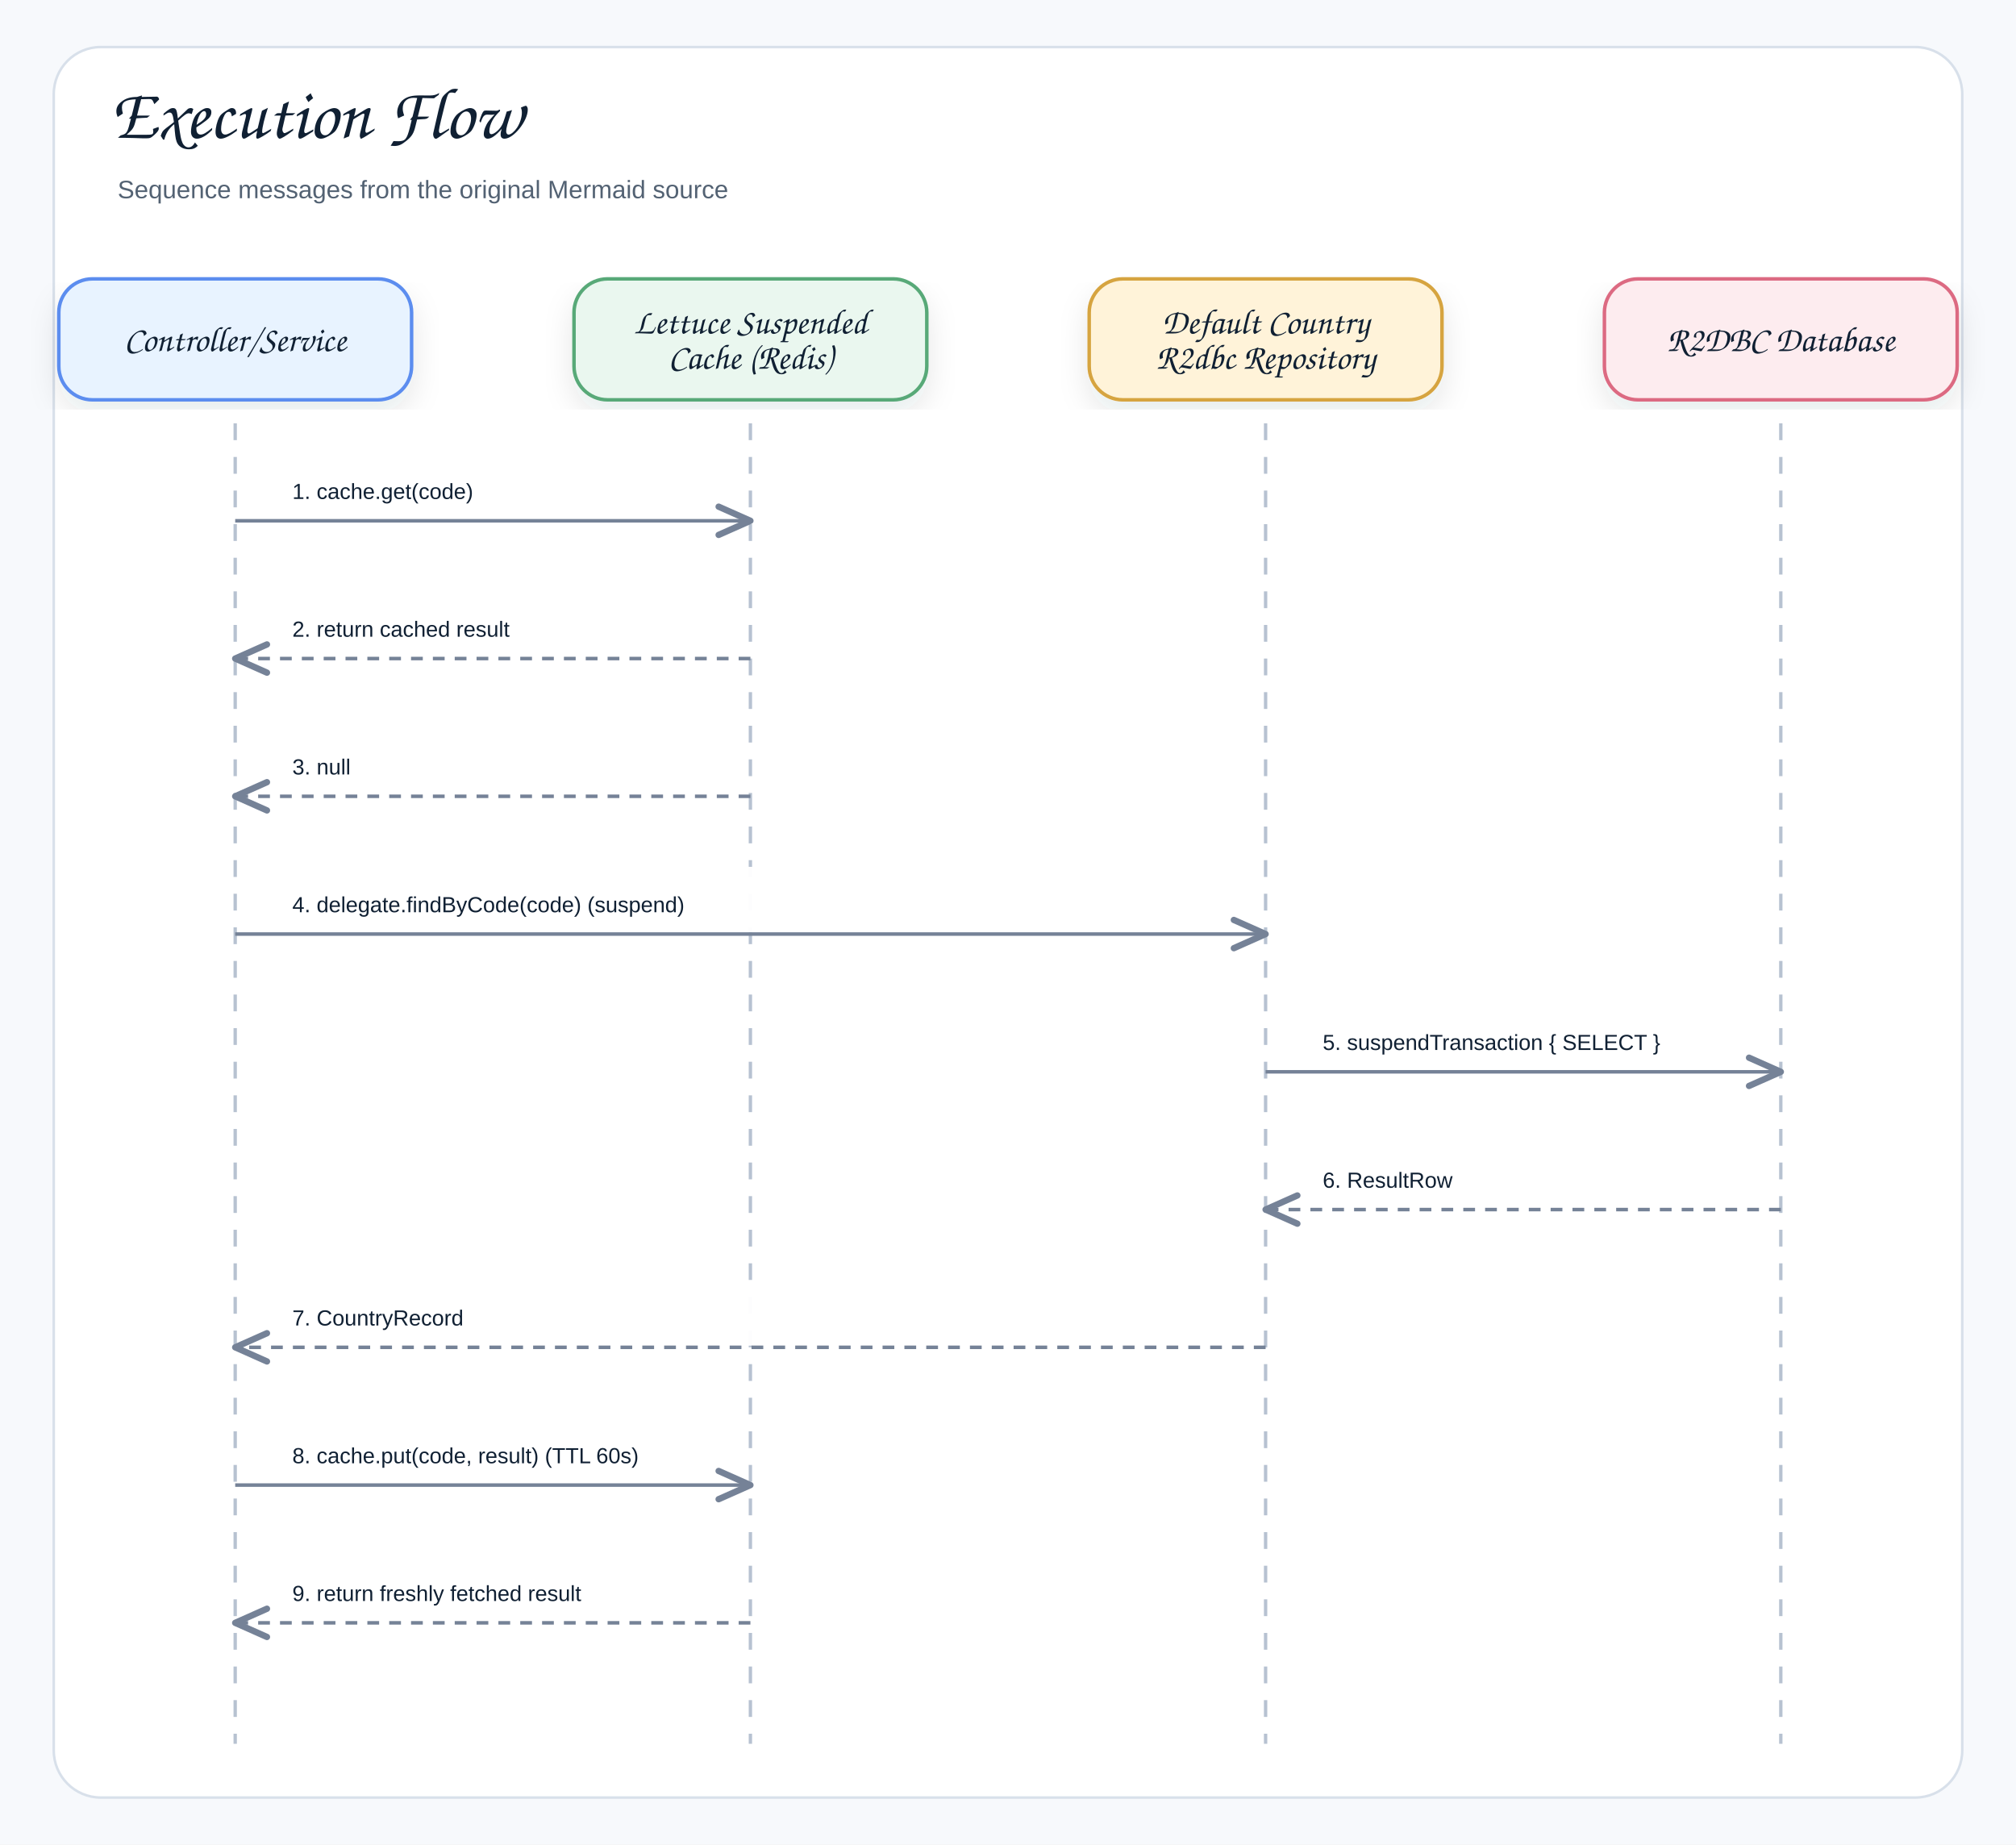
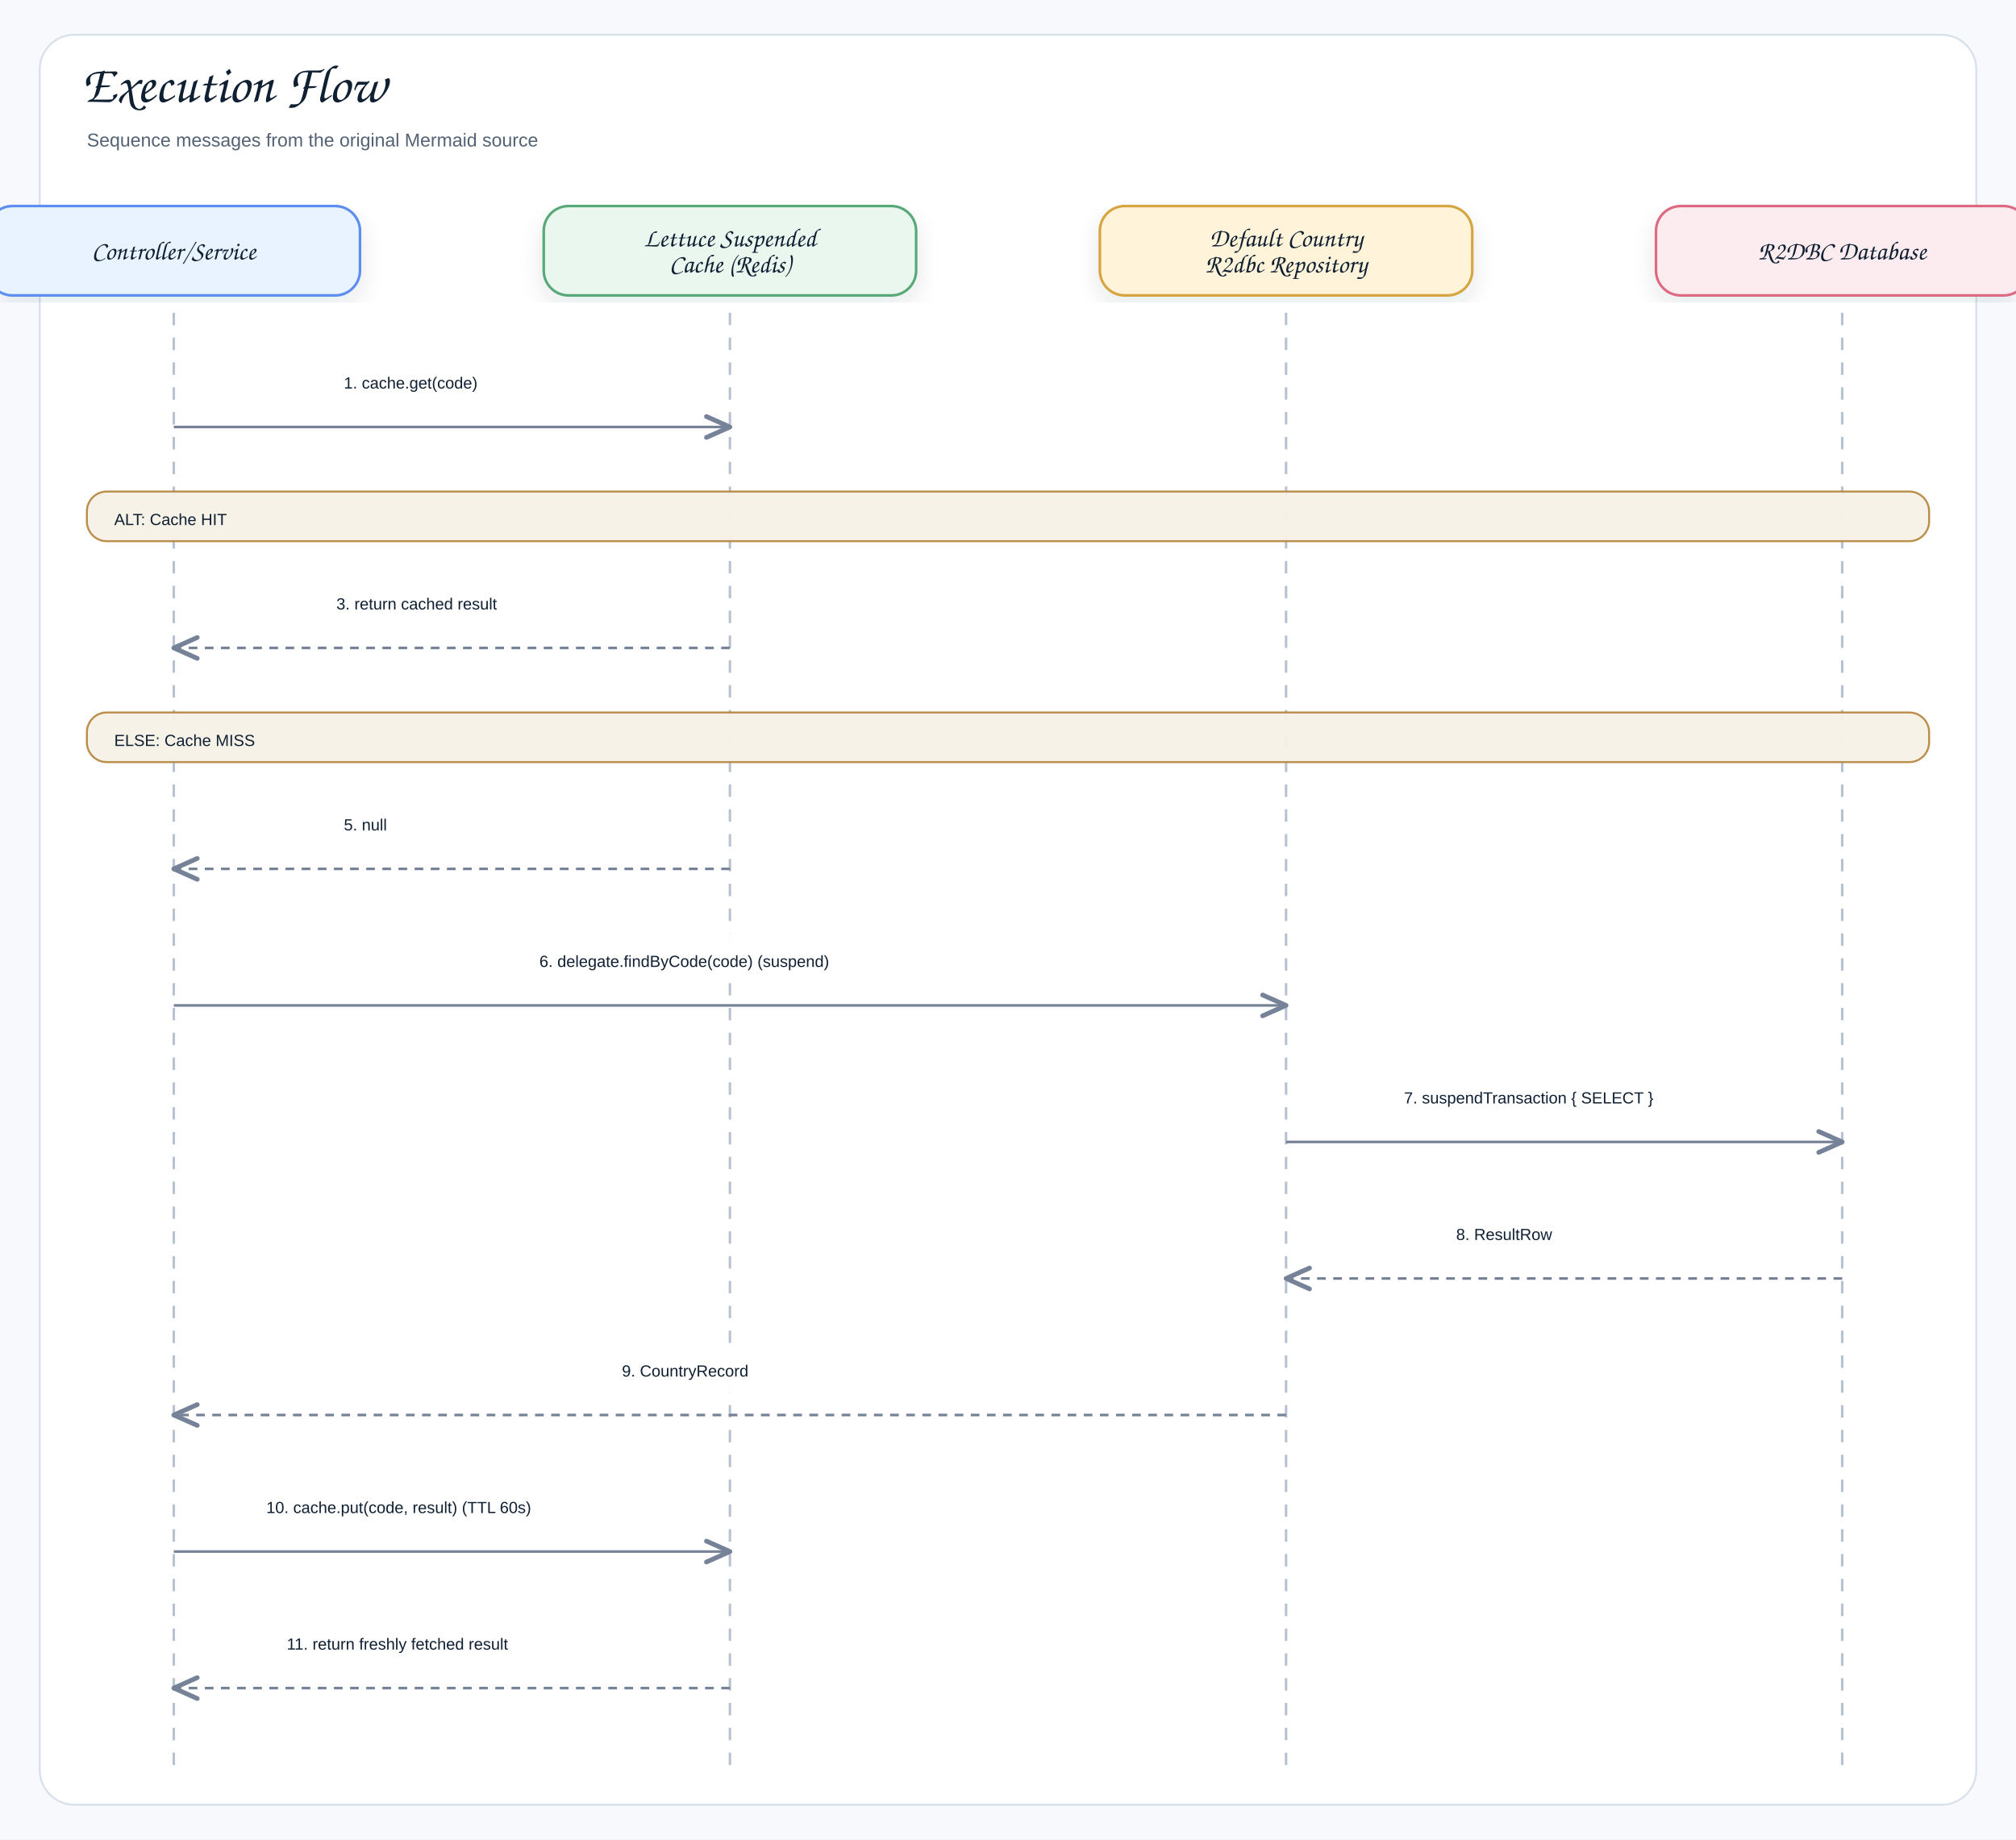
- <svg xmlns="http://www.w3.org/2000/svg" width="1200" height="1098" viewBox="0 0 1200 1098" role="img" aria-label="Execution Flow">
+ <svg xmlns="http://www.w3.org/2000/svg" width="1624" height="1482" viewBox="0 0 1624 1482" role="img" aria-label="Execution Flow">
  <defs>
    <filter id="shadow" x="-8%" y="-8%" width="116%" height="116%">
      <feDropShadow dx="0" dy="8" stdDeviation="9" flood-color="#1f2937" flood-opacity="0.10" />
    </filter>
    <marker id="openArrow" markerWidth="12" markerHeight="10" refX="10" refY="5" orient="auto" markerUnits="strokeWidth">
      <path d="M 1 1 L 10 5 L 1 9" fill="none" stroke="#758297" stroke-width="1.8" stroke-linecap="round" stroke-linejoin="round" />
    </marker>
    <marker id="inherit" markerWidth="14" markerHeight="12" refX="12" refY="6" orient="auto" markerUnits="strokeWidth">
      <path d="M 0 1 L 12 6 L 0 11 Z" fill="#ffffff" stroke="#758297" stroke-width="1.8" />
    </marker>
    <style>
    .canvas{fill:#f7f9fc}.frame{fill:#fff;stroke:#d8e0ea;stroke-width:1.5}
    .title{font-family:"Architects Daughter","Comic Sans MS","Comic Sans",cursive;font-size:43px;font-weight:400;fill:#102033}
    .subtitle{font-family:"Comic Sans MS","Comic Sans","Comic Neue",Arial,sans-serif;font-size:15px;font-weight:400;fill:#536273}
    .label{font-family:"Architects Daughter","Comic Sans MS","Comic Sans",cursive;font-size:25px;font-weight:400;fill:#102033}
    .smallLabel{font-family:"Architects Daughter","Comic Sans MS","Comic Sans",cursive;font-size:21px;font-weight:400;fill:#102033}
    .mono{font-family:"Comic Sans MS","Comic Sans","Comic Neue",Arial,sans-serif;font-size:12px;font-weight:400;fill:#102033}
    .small{font-family:"Comic Sans MS","Comic Sans","Comic Neue",Arial,sans-serif;font-size:12px;font-weight:400;fill:#536273}
    .strong{font-family:"Comic Sans MS","Comic Sans","Comic Neue",Arial,sans-serif;font-size:13px;font-weight:400;fill:#102033}
    .card{stroke-width:2.1;filter:url(#shadow)}.compartment{stroke-width:1.5;fill:none}
    .line{stroke:#758297;stroke-width:2.1;fill:none;marker-end:url(#openArrow)}
    .plainLine{stroke:#758297;stroke-width:2.1;fill:none}
    .dashed{stroke:#758297;stroke-width:2.1;stroke-dasharray:7 6;fill:none;marker-end:url(#openArrow)}
    .inheritLine{stroke:#758297;stroke-width:2.2;fill:none;marker-end:url(#inherit)}
    .implLine{stroke:#758297;stroke-width:2.2;stroke-dasharray:8 7;fill:none;marker-end:url(#inherit)}
  </style>
  </defs>
-   <rect class="canvas" width="1200" height="1098" />
-   <rect class="frame" x="32" y="28" width="1136" height="1042" rx="28" />
+   <rect class="canvas" width="1624" height="1482" />
+   <rect class="frame" x="32" y="28" width="1560" height="1426" rx="28" />
  <text class="title" x="66" y="82">Execution Flow</text>
  <text class="subtitle" x="70" y="118">Sequence messages from the original Mermaid source</text>
-   <rect class="card" x="35" y="166" width="210" height="72" rx="20" fill="#E8F3FF" stroke="#5B8DEF" />
+   <rect class="card" x="-10" y="166" width="300" height="72" rx="20" fill="#E8F3FF" stroke="#5B8DEF" />
  <text class="smallLabel" x="140" y="209" text-anchor="middle">Controller/Service</text>
-   <line x1="140" y1="252" x2="140" y2="1038" stroke="#b7c2d1" stroke-width="2" stroke-dasharray="10 10" />
-   <rect class="card" x="341.667" y="166" width="210" height="72" rx="20" fill="#EAF7EF" stroke="#58A978" />
-   <text class="smallLabel" x="446.667" y="198.5" text-anchor="middle">Lettuce Suspended</text>
-   <text class="smallLabel" x="446.667" y="219.5" text-anchor="middle">Cache (Redis)</text>
-   <line x1="446.667" y1="252" x2="446.667" y2="1038" stroke="#b7c2d1" stroke-width="2" stroke-dasharray="10 10" />
-   <rect class="card" x="648.333" y="166" width="210" height="72" rx="20" fill="#FFF3D9" stroke="#D6A441" />
-   <text class="smallLabel" x="753.333" y="198.5" text-anchor="middle">Default Country</text>
-   <text class="smallLabel" x="753.333" y="219.5" text-anchor="middle">R2dbc Repository</text>
-   <line x1="753.333" y1="252" x2="753.333" y2="1038" stroke="#b7c2d1" stroke-width="2" stroke-dasharray="10 10" />
-   <rect class="card" x="955" y="166" width="210" height="72" rx="20" fill="#FDECEF" stroke="#DC6B82" />
-   <text class="smallLabel" x="1060" y="209" text-anchor="middle">R2DBC Database</text>
-   <line x1="1060" y1="252" x2="1060" y2="1038" stroke="#b7c2d1" stroke-width="2" stroke-dasharray="10 10" />
-   <rect x="158" y="270" width="270.667" height="39" rx="12" fill="#ffffff" opacity="0.97" />
-   <text class="strong" x="174" y="297" text-anchor="start">1. cache.get(code)</text>
-   <path class="line" d="M140 310 L446.667 310" />
-   <rect x="158" y="352" width="270.667" height="39" rx="12" fill="#ffffff" opacity="0.97" />
-   <text class="strong" x="174" y="379" text-anchor="start">2. return cached result</text>
-   <path class="dashed" d="M446.667 392 L140 392" />
-   <rect x="158" y="434" width="270.667" height="39" rx="12" fill="#ffffff" opacity="0.97" />
-   <text class="strong" x="174" y="461" text-anchor="start">3. null</text>
-   <path class="dashed" d="M446.667 474 L140 474" />
-   <rect x="158" y="516" width="577.333" height="39" rx="12" fill="#ffffff" opacity="0.97" />
-   <text class="strong" x="174" y="543" text-anchor="start">4. delegate.findByCode(code) (suspend)</text>
-   <path class="line" d="M140 556 L753.333 556" />
-   <rect x="771.333" y="598" width="270.667" height="39" rx="12" fill="#ffffff" opacity="0.97" />
-   <text class="strong" x="787.333" y="625" text-anchor="start">5. suspendTransaction { SELECT }</text>
-   <path class="line" d="M753.333 638 L1060 638" />
-   <rect x="771.333" y="680" width="270.667" height="39" rx="12" fill="#ffffff" opacity="0.97" />
-   <text class="strong" x="787.333" y="707" text-anchor="start">6. ResultRow</text>
-   <path class="dashed" d="M1060 720 L753.333 720" />
-   <rect x="158" y="762" width="577.333" height="39" rx="12" fill="#ffffff" opacity="0.97" />
-   <text class="strong" x="174" y="789" text-anchor="start">7. CountryRecord</text>
-   <path class="dashed" d="M753.333 802 L140 802" />
-   <rect x="158" y="844" width="270.667" height="39" rx="12" fill="#ffffff" opacity="0.97" />
-   <text class="strong" x="174" y="871" text-anchor="start">8. cache.put(code, result) (TTL 60s)</text>
-   <path class="line" d="M140 884 L446.667 884" />
-   <rect x="158" y="926" width="270.667" height="39" rx="12" fill="#ffffff" opacity="0.97" />
-   <text class="strong" x="174" y="953" text-anchor="start">9. return freshly fetched result</text>
-   <path class="dashed" d="M446.667 966 L140 966" />
+   <line class="lifeline" x1="140" y1="252" x2="140" y2="1422" stroke="#b7c2d1" stroke-width="2" stroke-dasharray="10 10" />
+   <rect class="card" x="438" y="166" width="300" height="72" rx="20" fill="#EAF7EF" stroke="#58A978" />
+   <text class="smallLabel" x="588" y="198.5" text-anchor="middle">Lettuce Suspended</text>
+   <text class="smallLabel" x="588" y="219.5" text-anchor="middle">Cache (Redis)</text>
+   <line class="lifeline" x1="588" y1="252" x2="588" y2="1422" stroke="#b7c2d1" stroke-width="2" stroke-dasharray="10 10" />
+   <rect class="card" x="886" y="166" width="300" height="72" rx="20" fill="#FFF3D9" stroke="#D6A441" />
+   <text class="smallLabel" x="1036" y="198.5" text-anchor="middle">Default Country</text>
+   <text class="smallLabel" x="1036" y="219.5" text-anchor="middle">R2dbc Repository</text>
+   <line class="lifeline" x1="1036" y1="252" x2="1036" y2="1422" stroke="#b7c2d1" stroke-width="2" stroke-dasharray="10 10" />
+   <rect class="card" x="1334" y="166" width="300" height="72" rx="20" fill="#FDECEF" stroke="#DC6B82" />
+   <text class="smallLabel" x="1484" y="209" text-anchor="middle">R2DBC Database</text>
+   <line class="lifeline" x1="1484" y1="252" x2="1484" y2="1422" stroke="#b7c2d1" stroke-width="2" stroke-dasharray="10 10" />
+   <rect x="259" y="286" width="210" height="40" rx="12" fill="#ffffff" opacity="0.97" />
+   <text class="strong" x="277" y="313" text-anchor="start">1. cache.get(code)</text>
+   <path class="line" d="M140 344 L588 344" />
+   <rect x="70" y="396" width="1484" height="40" rx="16" fill="#F7F1E7" stroke="#B88A44" stroke-width="1.6" opacity="0.96" />
+   <text class="strong" x="92" y="423" text-anchor="start">ALT: Cache HIT</text>
+   <rect x="253" y="464" width="222" height="40" rx="12" fill="#ffffff" opacity="0.97" />
+   <text class="strong" x="271" y="491" text-anchor="start">3. return cached result</text>
+   <path class="dashed" d="M588 522 L140 522" />
+   <rect x="70" y="574" width="1484" height="40" rx="16" fill="#F7F1E7" stroke="#B88A44" stroke-width="1.6" opacity="0.96" />
+   <text class="strong" x="92" y="601" text-anchor="start">ELSE: Cache MISS</text>
+   <rect x="259" y="642" width="210" height="40" rx="12" fill="#ffffff" opacity="0.97" />
+   <text class="strong" x="277" y="669" text-anchor="start">5. null</text>
+   <path class="dashed" d="M588 700 L140 700" />
+   <rect x="416.5" y="752" width="343" height="40" rx="12" fill="#ffffff" opacity="0.97" />
+   <text class="strong" x="434.5" y="779" text-anchor="start">6. delegate.findByCode(code) (suspend)</text>
+   <path class="line" d="M140 810 L1036 810" />
+   <rect x="1113" y="862" width="294" height="40" rx="12" fill="#ffffff" opacity="0.97" />
+   <text class="strong" x="1131" y="889" text-anchor="start">7. suspendTransaction { SELECT }</text>
+   <path class="line" d="M1036 920 L1484 920" />
+   <rect x="1155" y="972" width="210" height="40" rx="12" fill="#ffffff" opacity="0.97" />
+   <text class="strong" x="1173" y="999" text-anchor="start">8. ResultRow</text>
+   <path class="dashed" d="M1484 1030 L1036 1030" />
+   <rect x="483" y="1082" width="210" height="40" rx="12" fill="#ffffff" opacity="0.97" />
+   <text class="strong" x="501" y="1109" text-anchor="start">9. CountryRecord</text>
+   <path class="dashed" d="M1036 1140 L140 1140" />
+   <rect x="196.5" y="1192" width="335" height="40" rx="12" fill="#ffffff" opacity="0.97" />
+   <text class="strong" x="214.5" y="1219" text-anchor="start">10. cache.put(code, result) (TTL 60s)</text>
+   <path class="line" d="M140 1250 L588 1250" />
+   <rect x="213" y="1302" width="302" height="40" rx="12" fill="#ffffff" opacity="0.97" />
+   <text class="strong" x="231" y="1329" text-anchor="start">11. return freshly fetched result</text>
+   <path class="dashed" d="M588 1360 L140 1360" />
</svg>
